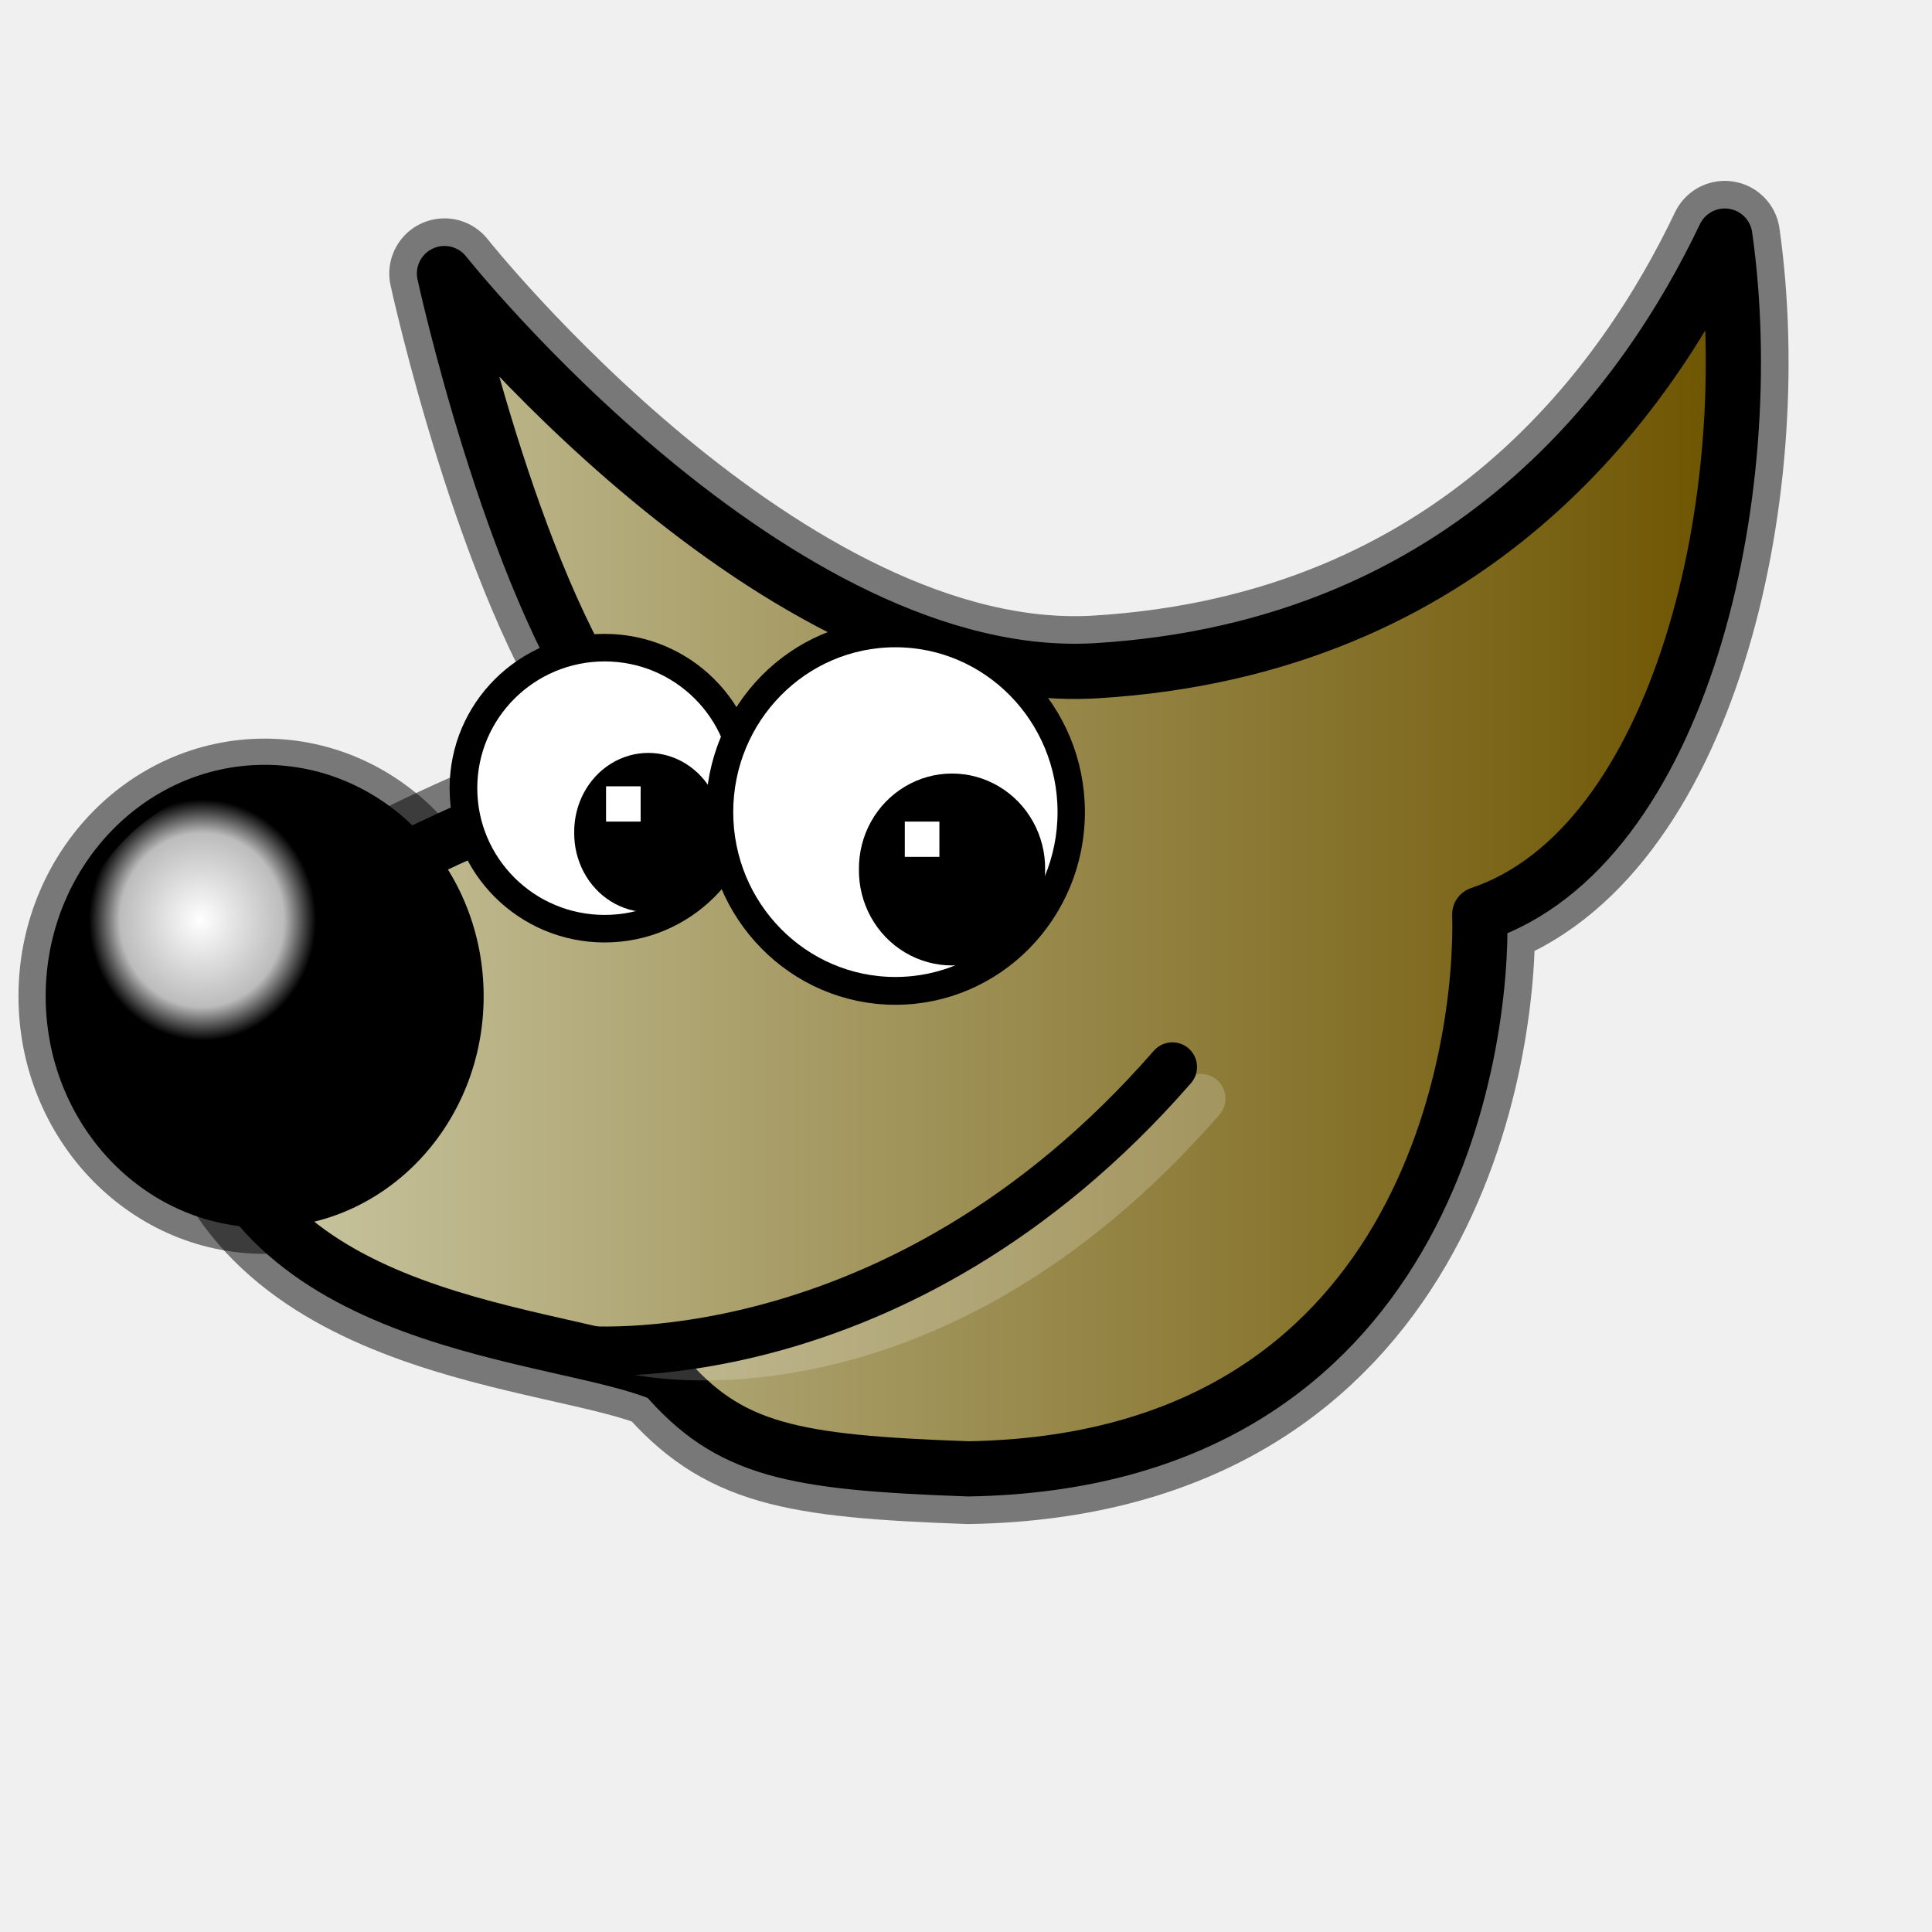
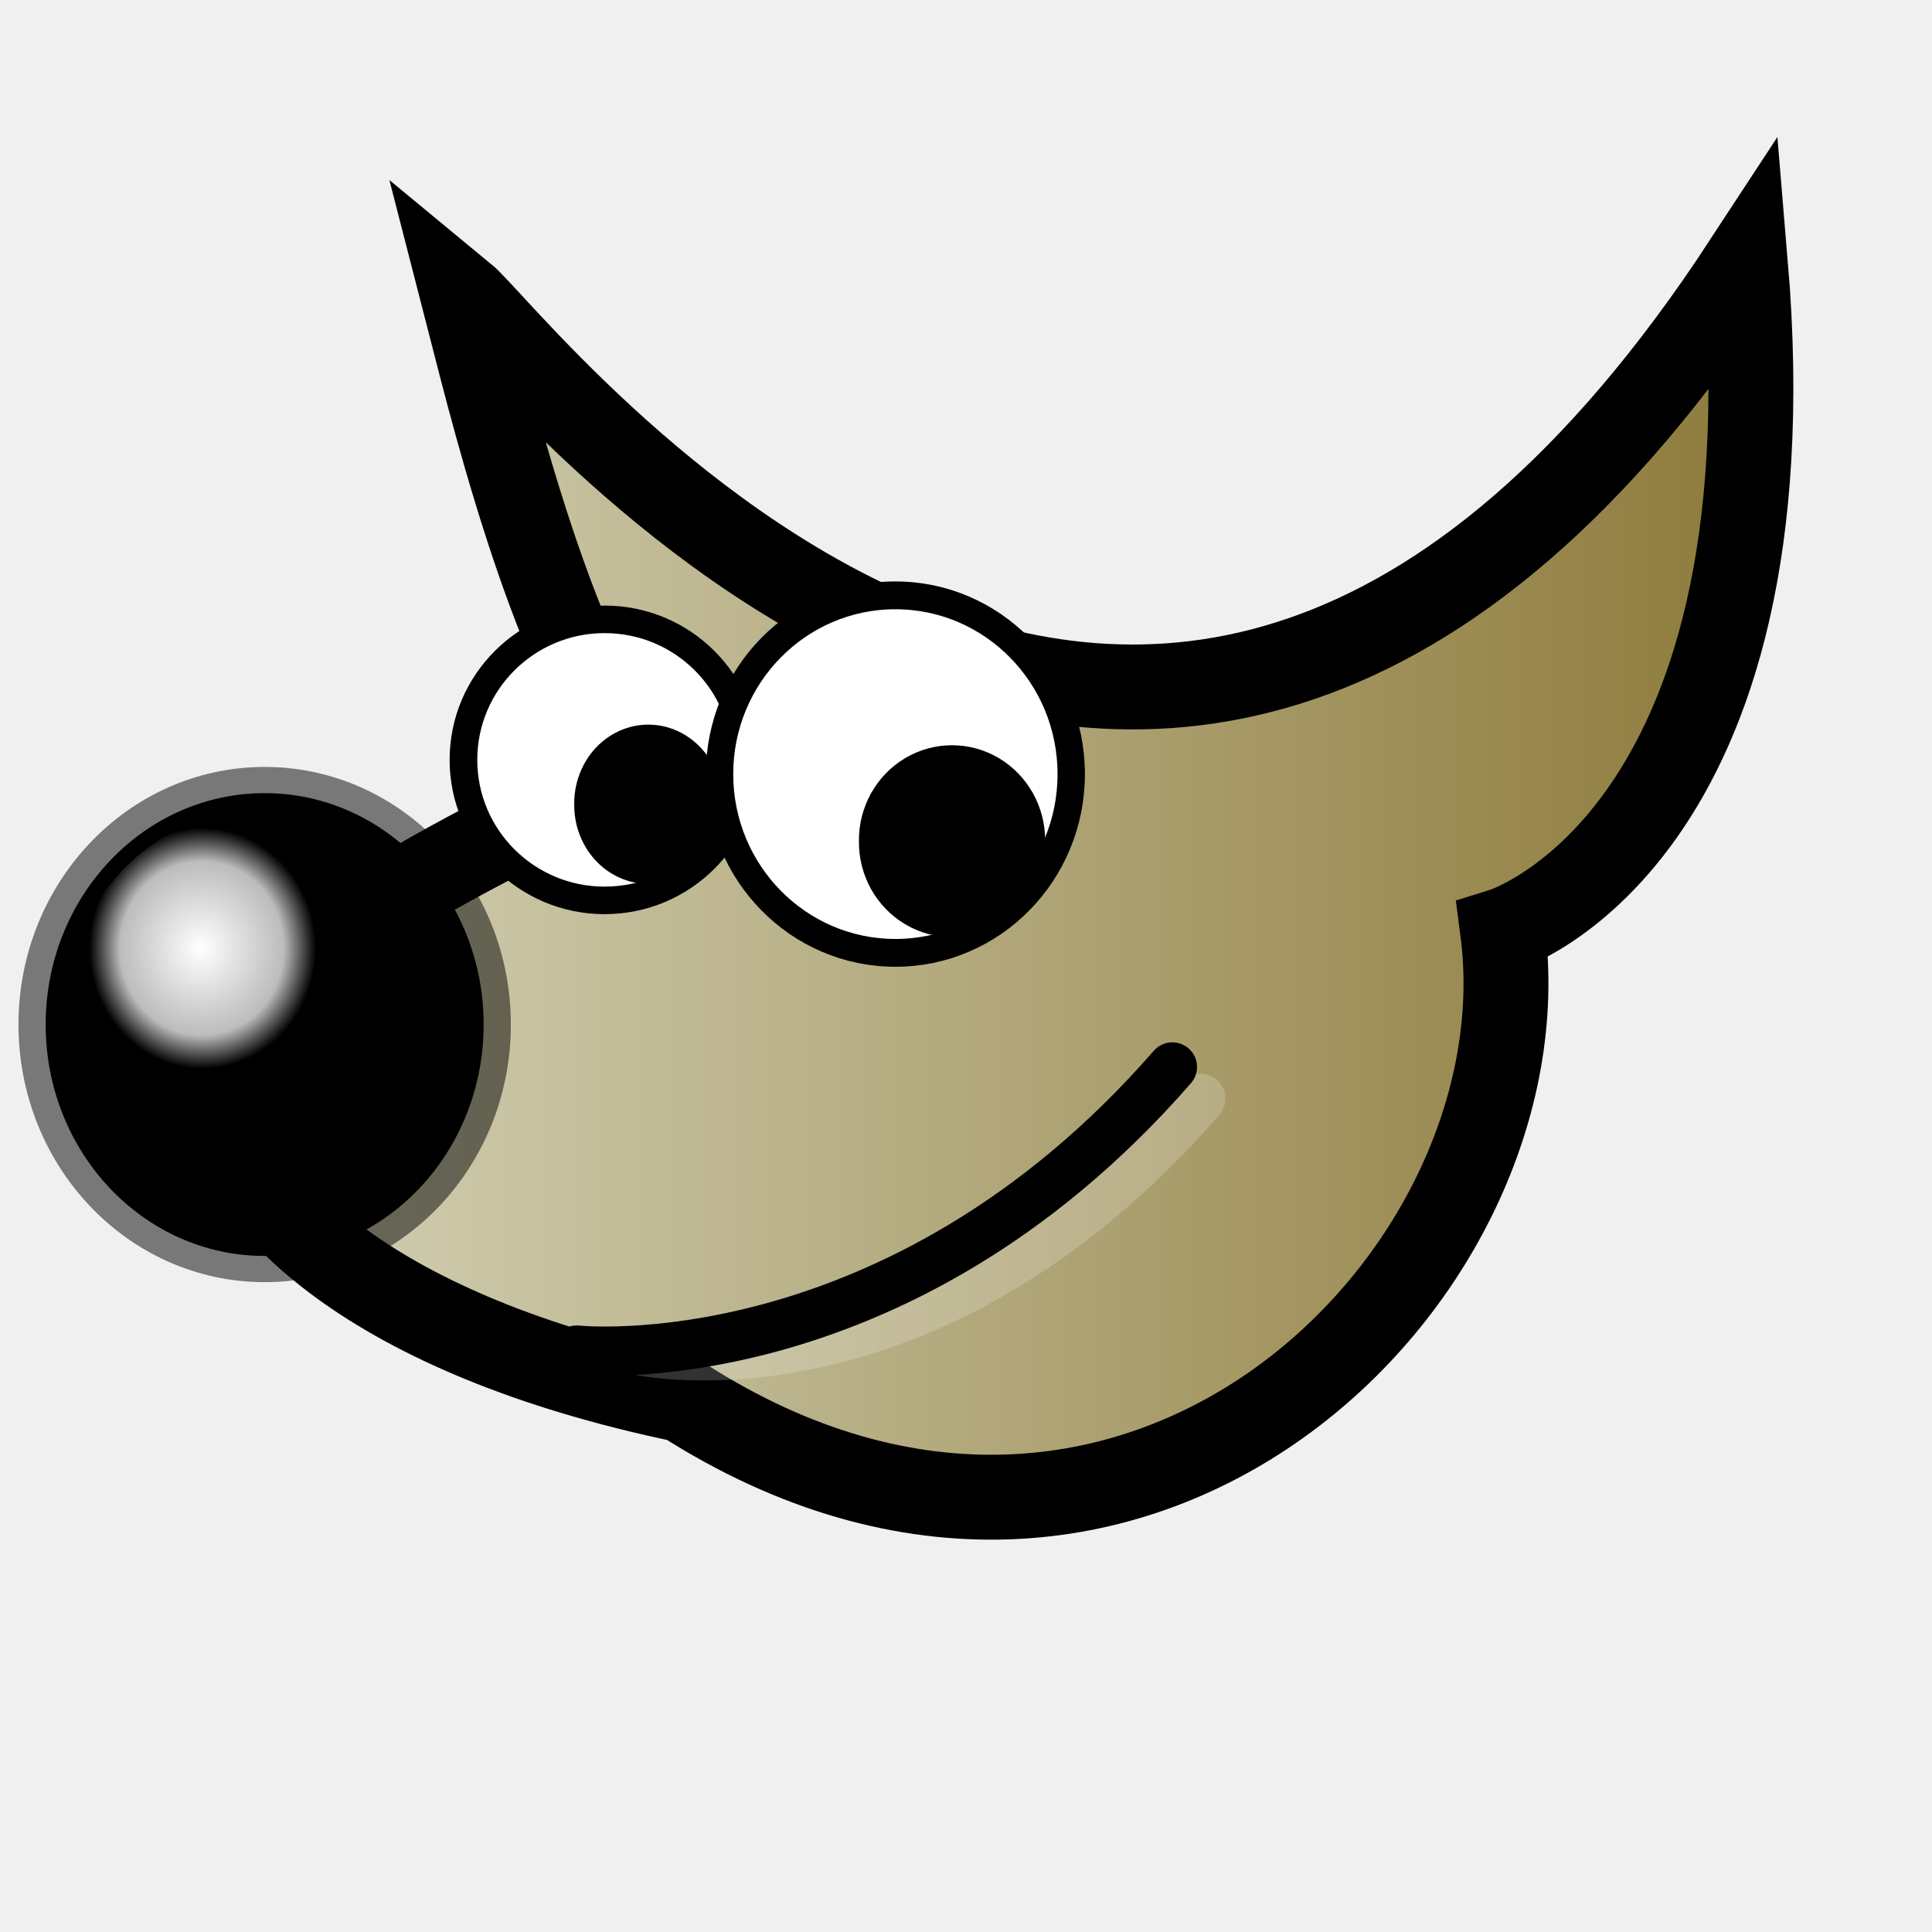
<svg xmlns="http://www.w3.org/2000/svg" xmlns:xlink="http://www.w3.org/1999/xlink" id="svg1" width="128pt" height="128pt">
  <defs id="defs3">
    <linearGradient id="linearGradient858">
      <stop style="stop-color:#cccaa7;stop-opacity:1;" offset="0" id="stop859" />
      <stop style="stop-color:#6d5400;stop-opacity:1;" offset="1" id="stop861" />
    </linearGradient>
    <linearGradient id="linearGradient854">
      <stop style="stop-color:#cccaa7;stop-opacity:1;" offset="0" id="stop855" />
      <stop style="stop-color:#9c8f53;stop-opacity:1;" offset="0.16" id="stop858" />
      <stop style="stop-color:#6d5400;stop-opacity:1;" offset="1" id="stop857" />
    </linearGradient>
    <linearGradient id="linearGradient850">
      <stop style="stop-color:#ffffff;stop-opacity:1;" offset="0" id="stop851" />
      <stop style="stop-color:#bdbcbc;stop-opacity:1;" offset="0.721" id="stop852" />
      <stop style="stop-color:#000000;stop-opacity:1;" offset="1" id="stop853" />
    </linearGradient>
    <linearGradient id="linearGradient842">
      <stop style="stop-color:#ffffff;stop-opacity:1;" offset="0" id="stop843" />
      <stop style="stop-color:#585858;stop-opacity:0;" offset="1" id="stop845" />
    </linearGradient>
    <linearGradient id="linearGradient832">
      <stop style="stop-color:#ffffff;stop-opacity:1;" offset="0" id="stop833" />
      <stop style="stop-color:#00b8df;stop-opacity:1;" offset="0.5" id="stop835" />
      <stop style="stop-color:#0058a9;stop-opacity:1;" offset="1" id="stop834" />
    </linearGradient>
    <linearGradient id="linearGradient826">
      <stop style="stop-color:#fff700;stop-opacity:1;" offset="0" id="stop827" />
      <stop style="stop-color:#ffc900;stop-opacity:1;" offset="1" id="stop828" />
    </linearGradient>
-     <linearGradient xlink:href="#linearGradient858" id="linearGradient829" x1="1.0164395e-19" y1="0.5" x2="1" y2="0.5" />
+     <linearGradient xlink:href="#linearGradient858" id="linearGradient829" />
    <linearGradient xlink:href="#linearGradient832" id="linearGradient831" x1="-9.1886134e-18" y1="0.5" x2="1" y2="0.5" />
    <linearGradient xlink:href="#linearGradient832" id="linearGradient838" x1="0.475" y1="0.343" x2="1.039" y2="0.841" spreadMethod="reflect" />
    <linearGradient xlink:href="#linearGradient832" id="linearGradient839" x1="0.446" y1="0.468" x2="0.559" y2="0.587" spreadMethod="reflect" />
    <radialGradient xlink:href="#linearGradient850" id="radialGradient841" cx="0.353" cy="0.33" r="0.269" fx="0.347" fy="0.33" />
  </defs>
-   <path style="fill-rule:evenodd;stroke:#000000;stroke-width:5.899;stroke-opacity:0.5;fill:url(#radialGradient841);stroke-dasharray:none;" id="path862" d="M 17.717 34.213 A 17.717 19.488 0 1 0 -17.717,34.213 A 17.717 19.488 0 1 0 17.717 34.213 z" transform="matrix(1.052281,0,0,1.014239,23.37937,53.30484)" />
-   <path id="path861" fill="none" stroke="black" stroke-width="1" d="M 39.263,24.165 C 39.263,24.165 68.374,60.89 96.809,59.252 C 130.079,57.251 145.576,35.084 152.365,20.853 C 155.599,43.674 148.49,74.794 130.718,80.764 C 131.038,92.338 126.245,129.063 85.547,129.754 C 69.935,129.197 64.415,128.13 58.671,121.456 C 49.607,117.489 21.847,117.489 17.937,95.978 C 22.167,73.484 54.796,73.12 54.156,63.547 C 45.093,50.954 39.263,24.165 39.263,24.165 z " style="fill:url(#linearGradient829);stroke:#000000;stroke-width:9.75;stroke-linejoin:round;stroke-opacity:0.5;" />
-   <path id="Sans nom" fill="none" stroke="black" stroke-width="1" d="M 39.263,24.165 C 39.263,24.165 68.374,60.89 96.809,59.252 C 130.079,57.251 145.576,35.084 152.365,20.853 C 155.599,43.674 148.49,74.794 130.718,80.764 C 131.038,92.338 126.245,129.063 85.547,129.754 C 69.935,129.197 64.415,128.13 58.671,121.456 C 49.607,117.489 21.847,117.489 17.937,95.978 C 22.167,73.484 54.796,73.12 54.156,63.547 C 45.093,50.954 39.263,24.165 39.263,24.165 z " style="fill:url(#linearGradient829);stroke:#000000;stroke-width:4.875;stroke-linejoin:round;" />
-   <path style="fill-rule:evenodd;stroke:#000000;stroke-width:1pt;stroke-opacity:1;fill:url(#radialGradient841);" id="path850" d="M 17.717 34.213 A 17.717 19.488 0 1 0 -17.717,34.213 A 17.717 19.488 0 1 0 17.717 34.213 z" transform="matrix(1.052281,0,0,1.014239,23.37937,53.30484)" />
-   <path style="fill-rule:evenodd;stroke:#000000;stroke-width:2.083;fill:#ffffff;fill-opacity:1;stroke-dasharray:none;" id="path851" d="M 60.236 -13.622 A 10.63 10.63 0 1 0 38.976,-13.622 A 10.63 10.63 0 1 0 60.236 -13.622 z" transform="matrix(1.173048,0,0,1.16775,-4.781187,85.53112)" />
-   <path style="fill-rule:evenodd;stroke:#000000;stroke-width:1.654;fill:#ffffff;fill-opacity:1;stroke-dasharray:none;" id="path852" d="M 60.236 -13.622 A 10.63 10.63 0 1 0 38.976,-13.622 A 10.63 10.63 0 1 0 60.236 -13.622 z" transform="matrix(1.461235,0,0,1.485529,6.60982,91.97583)" />
-   <path style="fill-rule:evenodd;stroke:#000000;stroke-width:1pt;" id="path853" d="M -10.63 0.551 A 7.087 7.087 0 1 0 -24.803,0.551 A 7.087 7.087 0 1 0 -10.63 0.551 z" transform="matrix(0.844491,0,0,0.897525,72.23226,73.04992)" />
-   <path style="fill-rule:evenodd;stroke:#000000;stroke-width:1pt;" id="path854" d="M -10.63 0.551 A 7.087 7.087 0 1 0 -24.803,0.551 A 7.087 7.087 0 1 0 -10.63 0.551 z" transform="matrix(1.060725,0,0,1.081465,102.8915,76.21225)" />
+   <path style="fill:url(#linearGradient829);fill-opacity:0.75;fill-rule:evenodd;stroke:#000000;stroke-width:7.5;stroke-linecap:butt;stroke-linejoin:miter;stroke-miterlimit:4;stroke-opacity:1;" d="M 40.907,26.123 C 45.77,30.128 101.552,103.646 154.187,23.263 C 158.478,74.182 132.732,82.191 132.732,82.191 C 136.737,112.8 100.121,149.13 60.359,123.67 C 32.897,117.949 20.882,106.221 19.452,96.781 C 23.171,84.48 33.469,79.045 56.354,67.888 C 48.344,57.018 43.195,34.991 40.907,26.123 z " id="path1567" />
+   <path style="fill:url(#radialGradient841);fill-rule:evenodd;stroke:#000000;stroke-width:5.899;stroke-opacity:0.5;" id="path862" d="M 17.717 34.213 A 17.717 19.488 0 1 0 -17.717,34.213 A 17.717 19.488 0 1 0 17.717 34.213 z" transform="matrix(1.052281,0,0,1.014239,23.37937,55.80484)" />
+   <path style="fill:url(#radialGradient841);fill-rule:evenodd;stroke:#000000;stroke-width:1pt;stroke-opacity:1;" id="path850" d="M 17.717 34.213 A 17.717 19.488 0 1 0 -17.717,34.213 A 17.717 19.488 0 1 0 17.717 34.213 z" transform="matrix(1.052281,0,0,1.014239,23.37937,55.80484)" />
+   <path style="fill:#ffffff;fill-opacity:1;fill-rule:evenodd;stroke:#000000;stroke-width:2.083;" id="path851" d="M 60.236 -13.622 A 10.63 10.63 0 1 0 38.976,-13.622 A 10.63 10.63 0 1 0 60.236 -13.622 z" transform="matrix(1.173048,0,0,1.16775,-4.781187,83.03112)" />
+   <path style="fill:#ffffff;fill-opacity:1;fill-rule:evenodd;stroke:#000000;stroke-width:1.654;" id="path852" d="M 60.236 -13.622 A 10.63 10.63 0 1 0 38.976,-13.622 A 10.63 10.63 0 1 0 60.236 -13.622 z" transform="matrix(1.461235,0,0,1.485529,6.60982,88.61765)" />
+   <path style="fill-rule:evenodd;stroke:#000000;stroke-width:1pt;" id="path853" d="M -10.63 0.551 A 7.087 7.087 0 1 0 -24.803,0.551 A 7.087 7.087 0 1 0 -10.63 0.551 z" transform="matrix(0.844491,0,0,0.897525,72.23226,70.54992)" />
+   <path style="fill-rule:evenodd;stroke:#000000;stroke-width:1pt;" id="path854" d="M -10.63 0.551 A 7.087 7.087 0 1 0 -24.803,0.551 A 7.087 7.087 0 1 0 -10.63 0.551 z" transform="matrix(1.060725,0,0,1.081465,102.8915,73.71225)" />
  <path style="fill:none;fill-opacity:0.75;fill-rule:evenodd;stroke:#ffffff;stroke-width:4.355;stroke-linecap:round;stroke-opacity:0.199;" d="M 56.252,119.263 C 56.252,119.263 81.624,125.088 106.075,97.043" id="path859" />
  <path style="fill:none;fill-opacity:0.75;fill-rule:evenodd;stroke:#000000;stroke-width:4.355;stroke-linecap:round;" d="M 50.953,119.263 C 50.953,119.263 79.114,122.299 103.564,94.254" id="path855" />
-   <rect style="fill-rule:evenodd;stroke:none;stroke-width:1pt;fill:#ffffff;fill-opacity:1;" id="rect856" width="3.056" height="3.116" x="53.536" y="69.461" />
-   <rect style="fill-rule:evenodd;stroke:none;stroke-width:1pt;fill:#ffffff;fill-opacity:1;" id="rect857" width="3.056" height="3.116" x="79.927" y="72.577" />
</svg>
